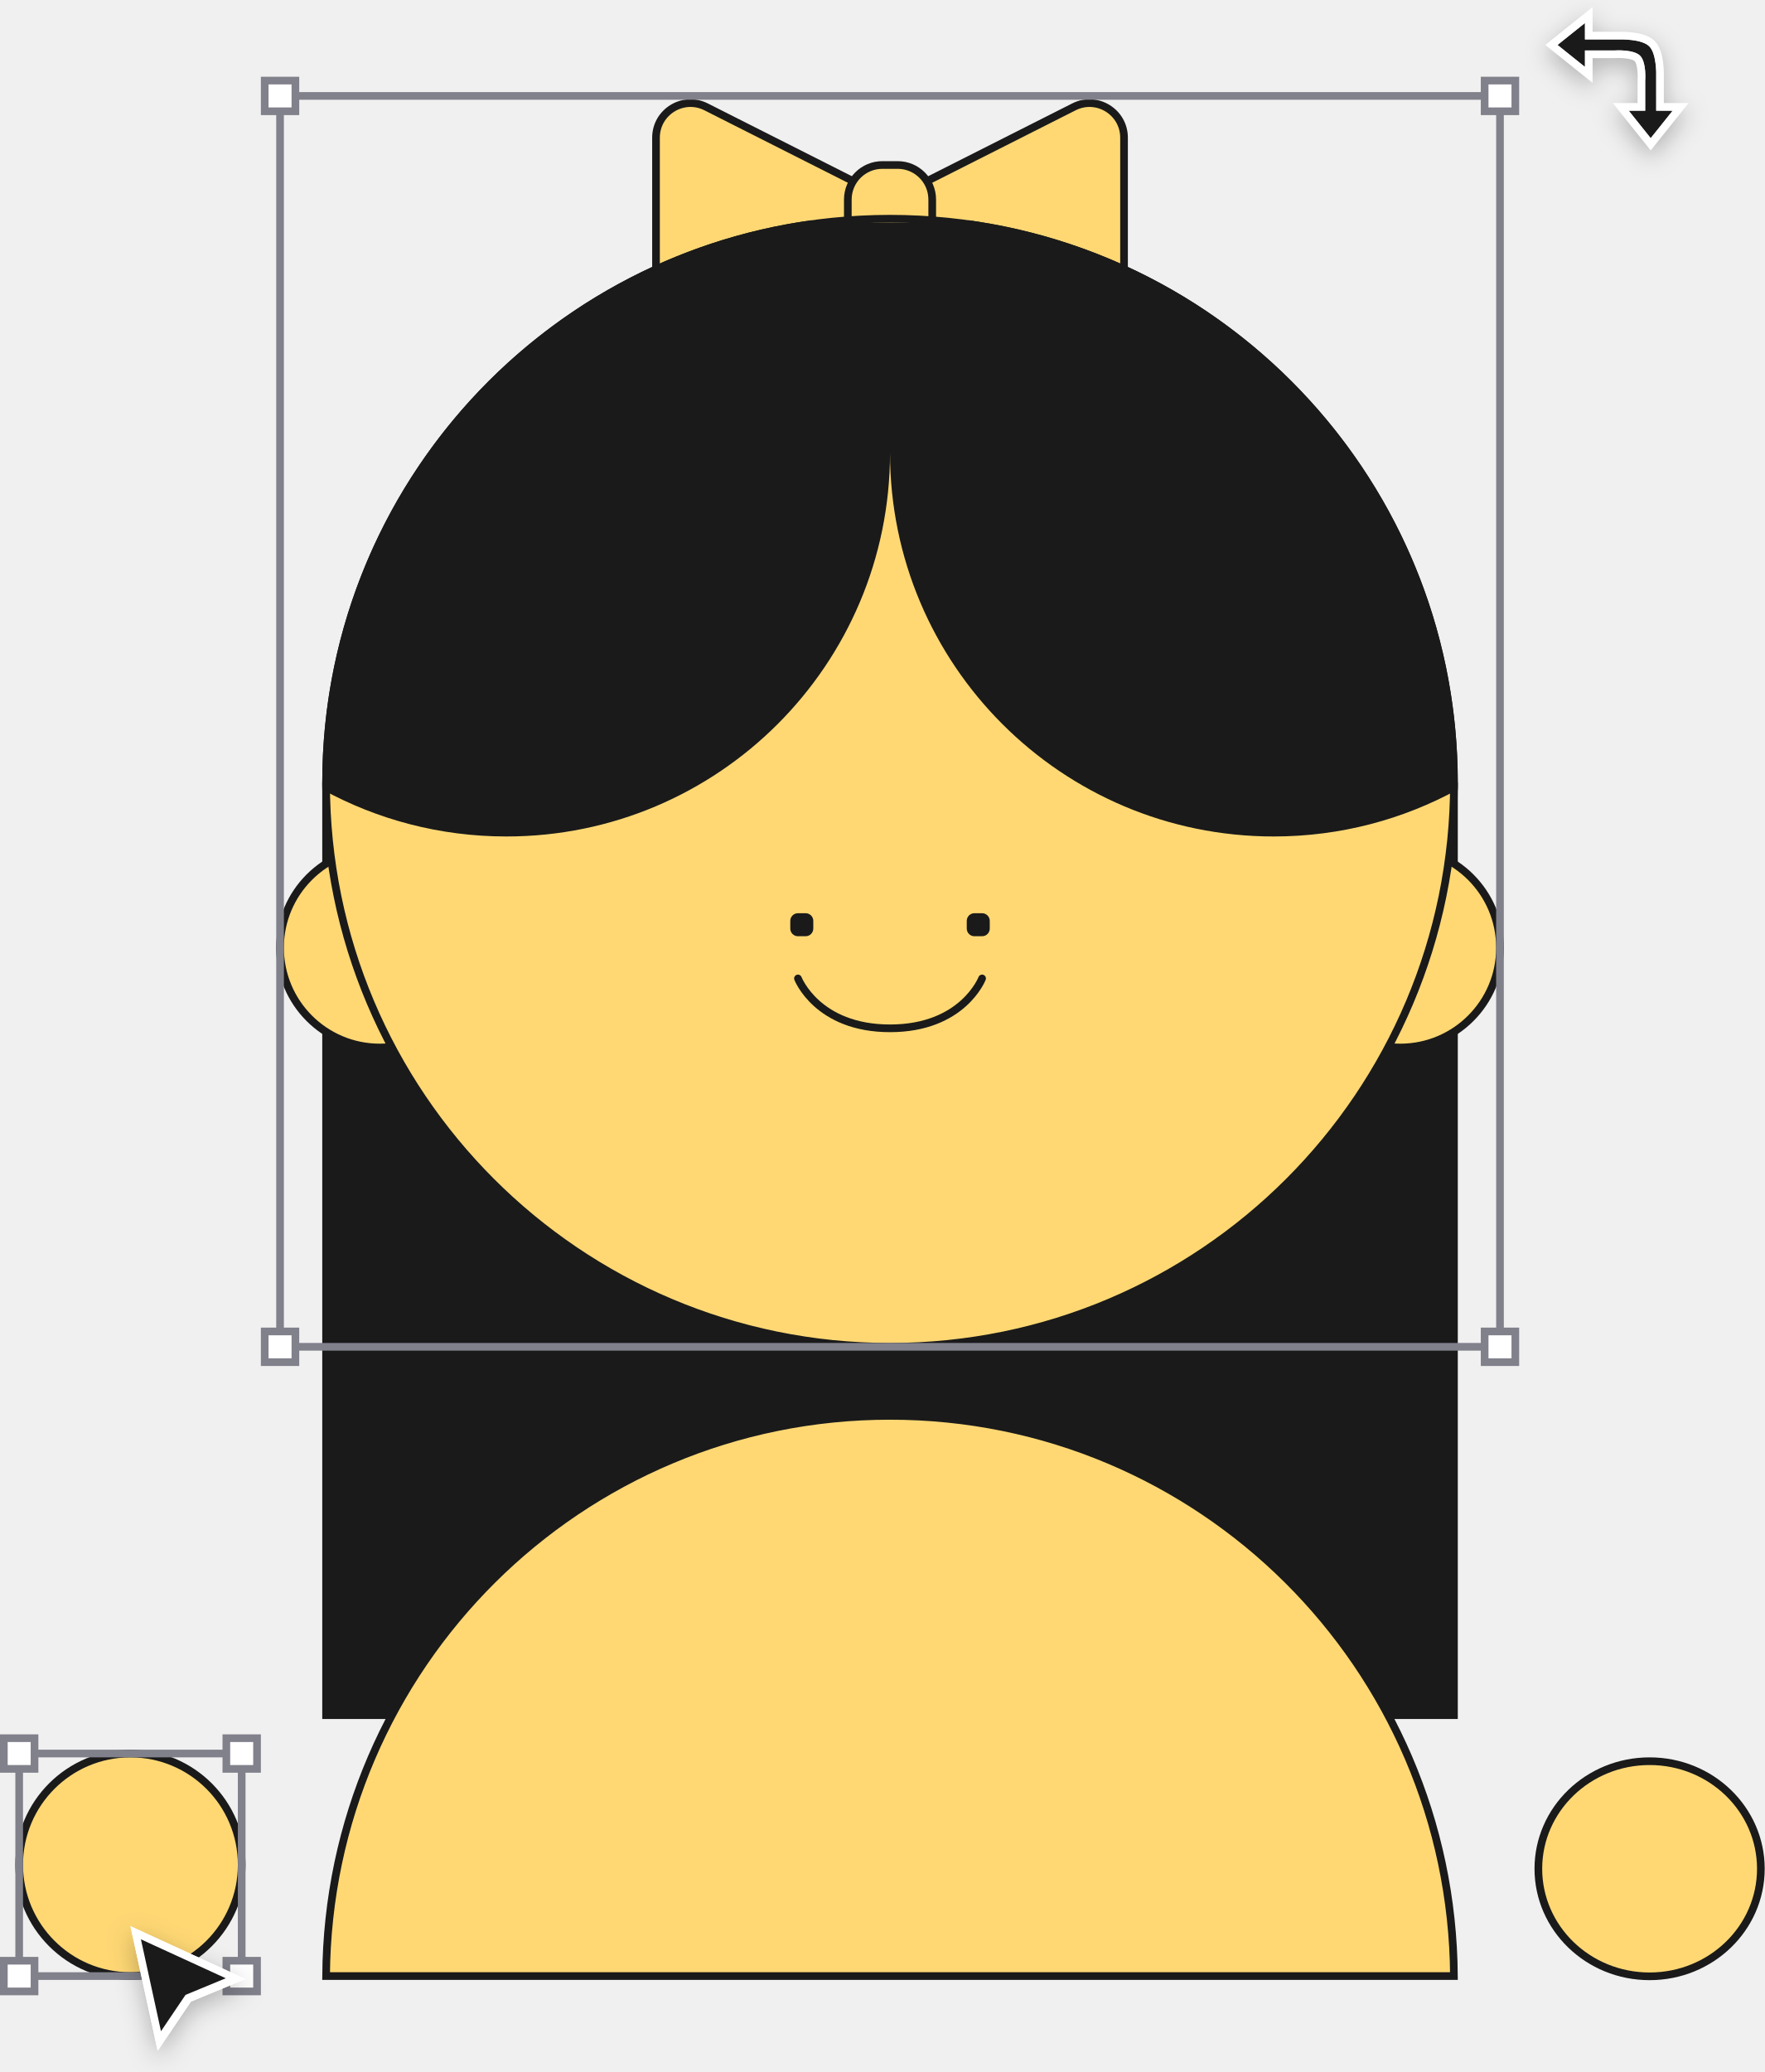
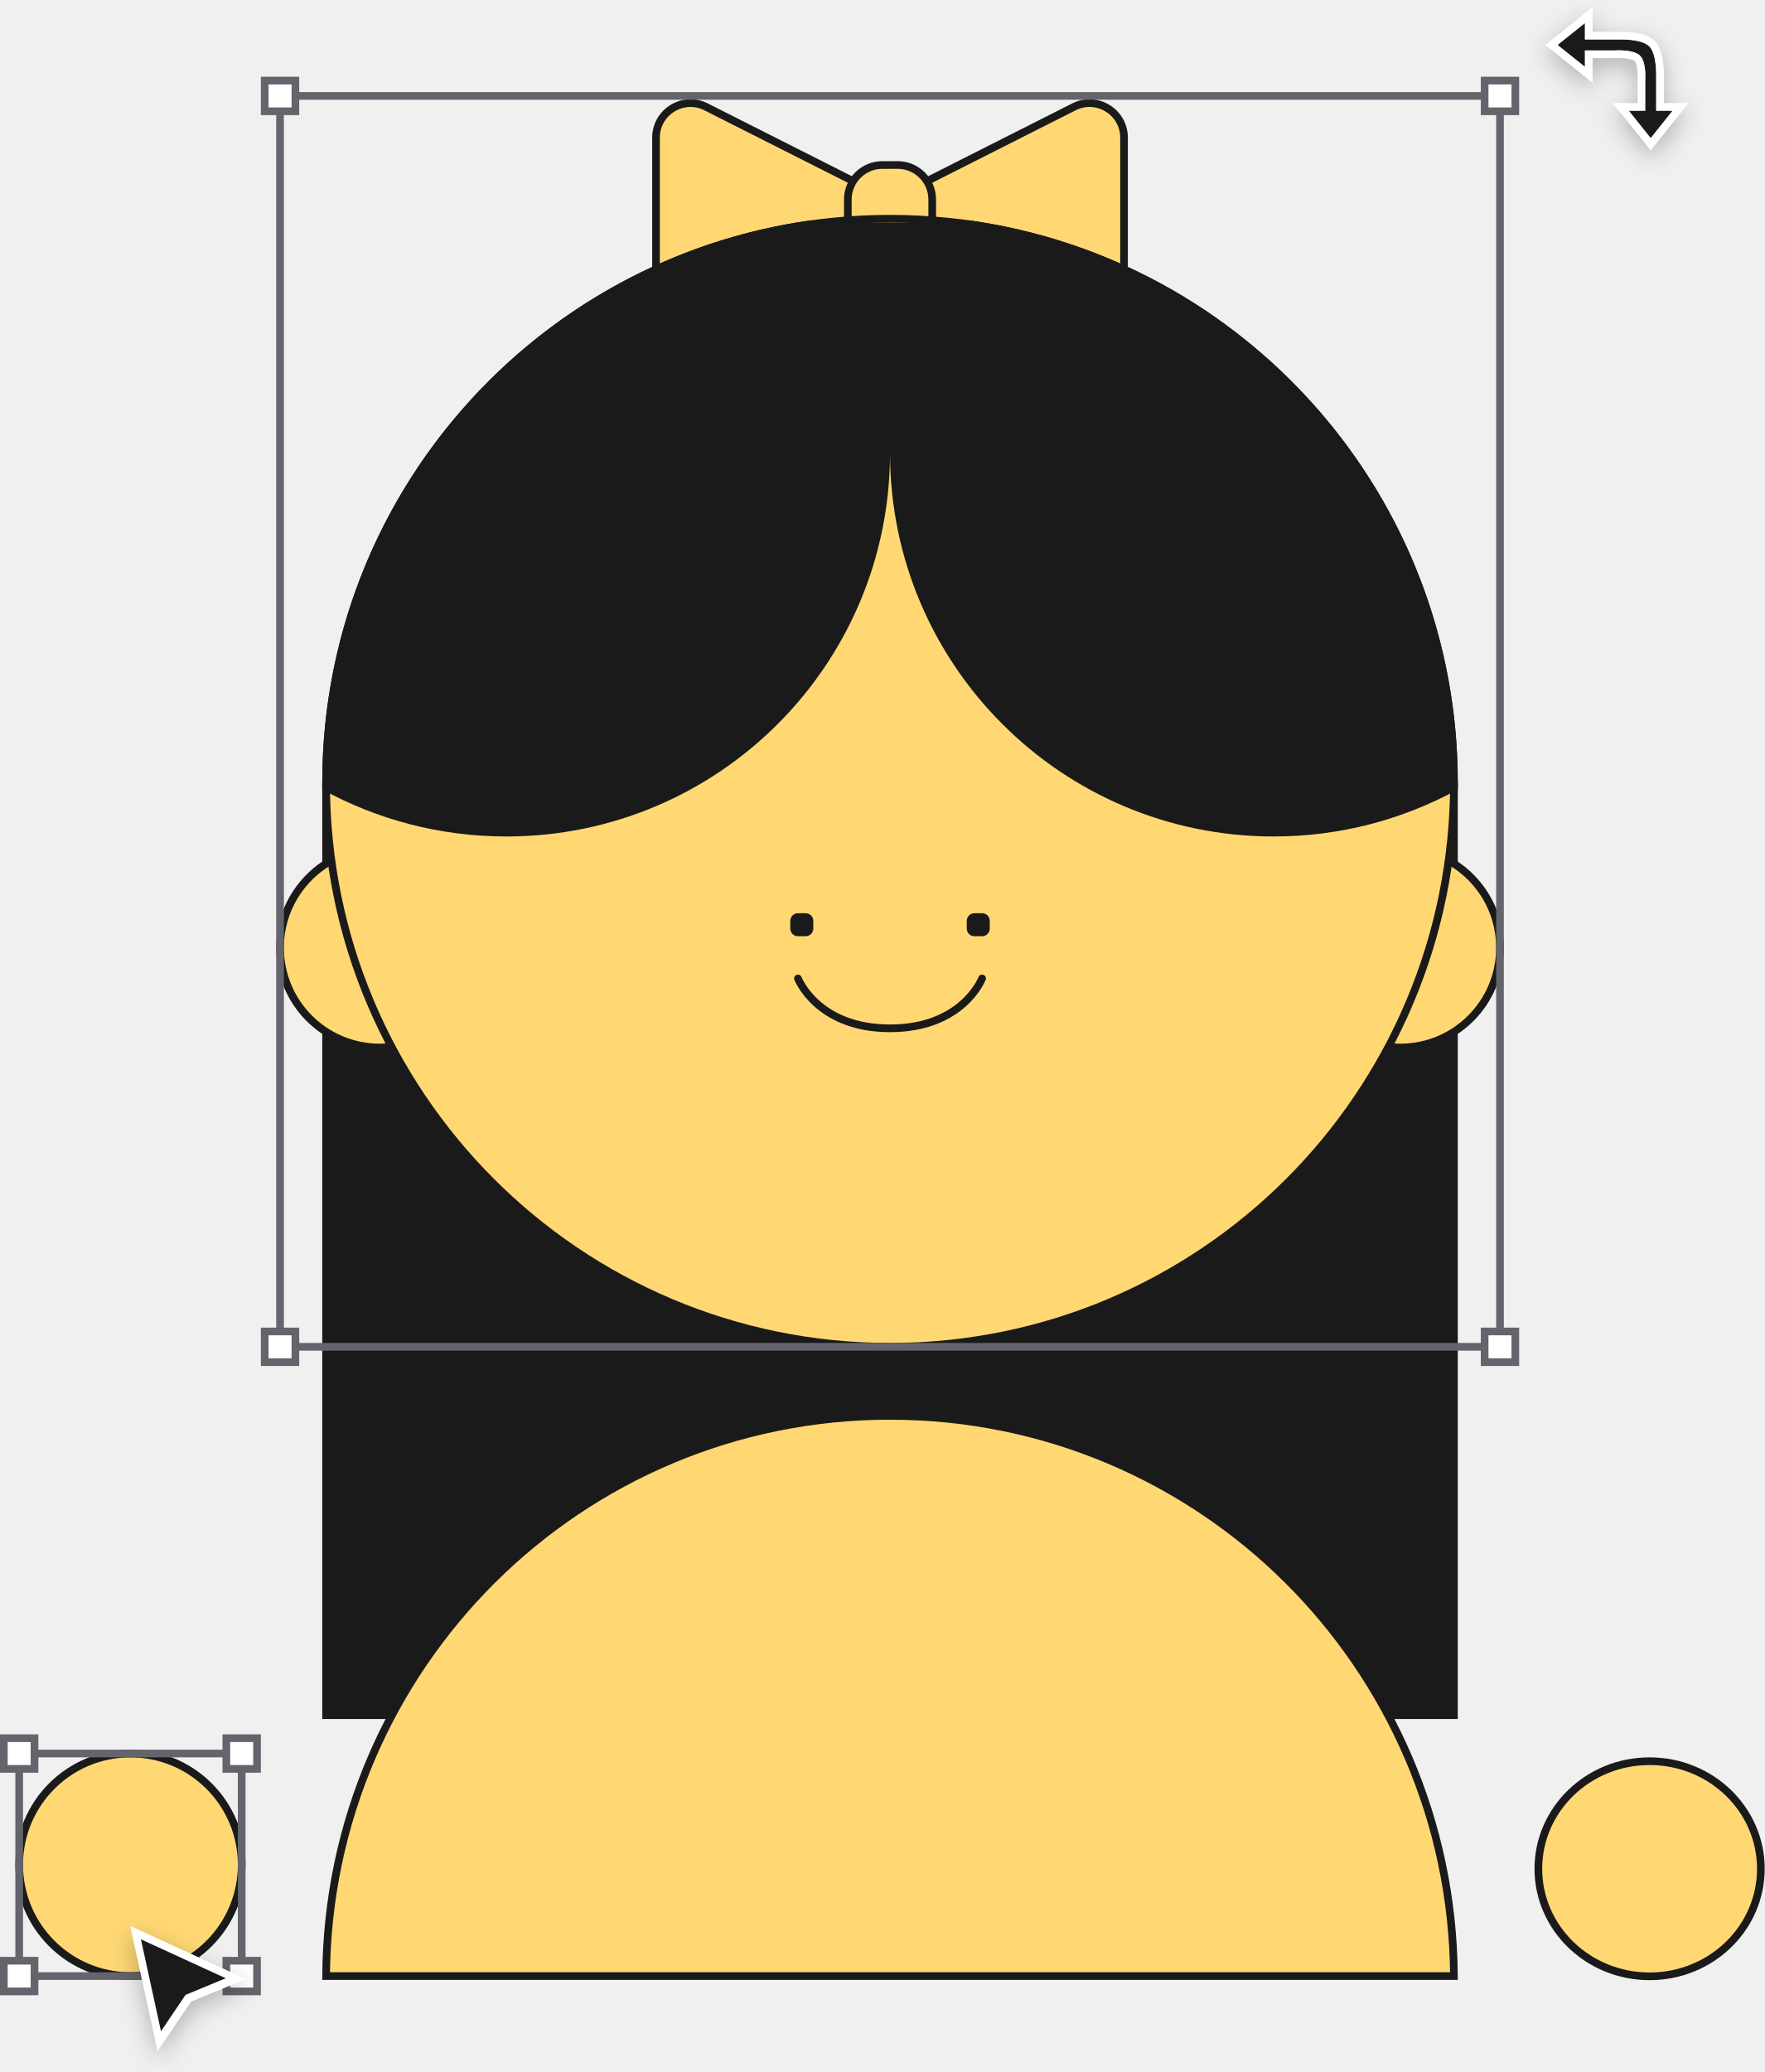
<svg xmlns="http://www.w3.org/2000/svg" width="230" height="270" viewBox="0 0 230 270" fill="none">
  <g clip-path="url(#clip0_3214_24333)">
    <rect x="42.5" y="102.5" width="147" height="121" fill="#1A1A1A" stroke="#1A1A1A" />
    <path d="M42.502 257.5C42.771 217.137 75.574 184.5 116 184.5C156.426 184.5 189.229 217.137 189.498 257.5H42.502Z" fill="#FFD874" stroke="#1A1A1A" />
    <g>
      <path d="M111.94 32.017L92.029 42.075C89.036 43.587 85.5 41.412 85.5 38.059L85.5 17.941C85.5 14.588 89.036 12.413 92.029 13.925L111.94 23.983C115.235 25.648 115.235 30.352 111.94 32.017Z" fill="#FFD874" stroke="#1A1A1A" />
      <path d="M120.06 23.983L139.971 13.925C142.964 12.413 146.5 14.588 146.5 17.941L146.5 38.059C146.5 41.412 142.964 43.587 139.971 42.075L120.06 32.017C116.765 30.352 116.765 25.648 120.06 23.983Z" fill="#FFD874" stroke="#1A1A1A" />
      <rect x="110.5" y="21.5" width="11" height="13" rx="4.5" fill="#FFD874" stroke="#1A1A1A" />
      <circle cx="182.5" cy="123.5" r="13" fill="#FFD874" stroke="#1A1A1A" />
      <circle cx="49.5" cy="123.5" r="13" fill="#FFD874" stroke="#1A1A1A" />
      <circle cx="116" cy="102" r="73.5" fill="#FFD874" stroke="#1A1A1A" />
      <rect x="103" y="119" width="3" height="3" rx="1" fill="#1A1A1A">
        <animate id="x1" attributeName="x" values="103;101;103" keyTimes="0;0.5;1" dur="400ms" begin="1s;x1.end+1.275s" fill="freeze" />
        <animate id="y1" attributeName="y" values="119;121;119" keyTimes="0;0.5;1" dur="400ms" begin="1s;y1.end+1.275s" fill="freeze" />
        <animate id="width1" attributeName="width" values="3;7;3" keyTimes="0;0.5;1" dur="400ms" begin="1s;width1.end+1.275s" fill="freeze" />
        <animate id="height1" attributeName="height" values="3;1;3" keyTimes="0;0.5;1" dur="400ms" begin="1s;height1.end+1.275s" fill="freeze" />
      </rect>
      <rect x="126" y="119" width="3" height="3" rx="1" fill="#1A1A1A">
        <animate id="x2" attributeName="x" values="126;124;126" keyTimes="0;0.5;1" dur="400ms" begin="1s;x2.end+1.275s" fill="freeze" />
        <animate id="y2" attributeName="y" values="119;121;119" keyTimes="0;0.5;1" dur="400ms" begin="1s;y2.end+1.275s" fill="freeze" />
        <animate id="width2" attributeName="width" values="3;7;3" keyTimes="0;0.5;1" dur="400ms" begin="1s;width2.end+1.275s" fill="freeze" />
        <animate id="height2" attributeName="height" values="3;1;3" keyTimes="0;0.5;1" dur="400ms" begin="1s;height2.end+1.275s" fill="freeze" />
      </rect>
      <path d="M104 127.5C104 127.5 106.5 134 116 134C125.5 134 128 127.5 128 127.5" stroke="#1A1A1A" stroke-linecap="round" />
      <path fill-rule="evenodd" clip-rule="evenodd" d="M116 59C116 86.614 93.614 109 66 109C57.305 109 49.128 106.78 42.005 102.877C42.002 102.585 42 102.293 42 102C42 64.6 69.746 33.679 105.777 28.7C112.191 37.108 116 47.609 116 59ZM126.223 28.7C119.809 37.108 116 47.609 116 59C116 86.614 138.386 109 166 109C174.695 109 182.872 106.78 189.995 102.877C189.998 102.585 190 102.293 190 102C190 64.6 162.254 33.679 126.223 28.7Z" fill="#1A1A1A" />
      <rect x="105" y="29" width="22" height="30" fill="#1A1A1A" />
-       <rect x="36.5" y="12.5" width="159" height="163" stroke="#81818c" />
-       <rect x="34.5" y="10.5" width="4" height="4" fill="white" stroke="#81818c" />
-       <rect x="34.5" y="173.5" width="4" height="4" fill="white" stroke="#81818c" />
-       <rect x="193.5" y="10.5" width="4" height="4" fill="white" stroke="#81818c" />
-       <rect x="193.5" y="173.5" width="4" height="4" fill="white" stroke="#81818c" />
+       <rect x="36.5" y="12.5" width="159" height="163" stroke="#64646c" />
+       <rect x="34.5" y="10.5" width="4" height="4" fill="white" stroke="#64646c" />
+       <rect x="34.5" y="173.5" width="4" height="4" fill="white" stroke="#64646c" />
+       <rect x="193.5" y="10.5" width="4" height="4" fill="white" stroke="#64646c" />
+       <rect x="193.5" y="173.5" width="4" height="4" fill="white" stroke="#64646c" />
      <animateTransform id="anim1" attributeName="transform" type="rotate" values="0 123 99; 0 123 99; 7 123 99; 7 123 99; 0 123 99; 0 123 99" keyTimes="0;0.1;0.3;0.7;0.9;1" keySplines="0.25 0.1 0.25 1; 0.25 0.1 0.25 1; 0.25 0.1 0.25 1; 0.25 0.1 0.25 1; 0.25 0.1 0.25 1; 0.25 0.1 0.25 1" dur="1350ms" begin="1s;anim1.end+2s" fill="freeze" />
    </g>
    <path d="M229.5 243.516C229.5 251.242 223.024 257.532 215 257.532C206.976 257.532 200.5 251.242 200.5 243.516C200.5 235.791 206.976 229.5 215 229.5C223.024 229.5 229.5 235.791 229.5 243.516Z" fill="#FFD874" stroke="#1A1A1A" />
    <g>
      <circle cx="17" cy="243" r="14.5" fill="#FFD874" stroke="#1A1A1A" />
-       <rect x="2.5" y="228.5" width="29" height="29" stroke="#81818c" />
-       <rect x="0.5" y="226.5" width="4" height="4" fill="white" stroke="#81818c" />
-       <rect x="0.5" y="255.5" width="4" height="4" fill="white" stroke="#81818c" />
-       <rect x="29.5" y="226.5" width="4" height="4" fill="white" stroke="#81818c" />
-       <rect x="29.5" y="255.5" width="4" height="4" fill="white" stroke="#81818c" />
+       <rect x="2.5" y="228.5" width="29" height="29" stroke="#64646c" />
+       <rect x="0.5" y="226.5" width="4" height="4" fill="white" stroke="#64646c" />
+       <rect x="0.5" y="255.5" width="4" height="4" fill="white" stroke="#64646c" />
+       <rect x="29.5" y="226.5" width="4" height="4" fill="white" stroke="#64646c" />
+       <rect x="29.5" y="255.5" width="4" height="4" fill="white" stroke="#64646c" />
      <g filter="url(#filter0_d_3214_24333)">
        <path fill-rule="evenodd" clip-rule="evenodd" d="M32 257.883L17 251L20.548 267.25L24.883 260.832L32 257.883V257.883Z" fill="white" />
        <path d="M30.718 257.859L24.686 260.358L24.544 260.417L24.458 260.545L20.793 265.97L17.72 251.895L30.718 257.859Z" stroke="white" stroke-width="1.026" stroke-miterlimit="16" />
      </g>
      <path d="M28.27 257.762L24 259.53L23.872 259.583L23.795 259.698L21.202 263.537L19.014 253.514L28.27 257.762Z" fill="#1A1A1A" stroke="#1A1A1A" stroke-width="0.921" stroke-miterlimit="16" />
      <animateTransform id="anim2" attributeName="transform" type="translate" values="0,0;5,-42;21,-55;5,-42;21,-55;5,-42;21,-55;5,-42;5,-42;0,0" keyTimes="0;0.1;0.2;0.3;0.4;0.5;0.6;0.7;0.9;1" keySplines="0.25 0.1 0.25 1; 0.25 0.1 0.25 1; 0.25 0.1 0.25 1; 0.25 0.1 0.25 1; 0.25 0.1 0.25 1; 0.25 0.1 0.25 1; 0.25 0.1 0.25 1; 0.25 0.1 0.25 1; 0.25 0.1 0.25 1" dur="1350ms" begin="1s;anim2.end+2s" fill="freeze" />
    </g>
    <g filter="url(#filter1_d_3214_24333)">
      <path d="M206.571 3V5.143H211.214C211.214 5.143 213.975 5.059 214.956 6.039C215.936 7.02 215.857 9.786 215.857 9.786V14.429H218L215.143 18L212.286 14.429H214.429V10.5C214.429 10.5 214.617 8.115 213.761 7.259C212.904 6.403 210.5 6.571 210.5 6.571H206.571V8.714L203 5.857L206.571 3Z" fill="#1A1A1A" />
      <path d="M211.21 4.643L211.208 4.643H207.071V3V1.96L206.259 2.61L202.688 5.467L202.2 5.857L202.688 6.248L206.259 9.105L207.071 9.755V8.714V7.071H210.5H210.518L210.535 7.07L210.535 7.07L210.535 7.07L210.535 7.07L210.535 7.07L210.539 7.07L210.556 7.069C210.572 7.068 210.595 7.067 210.627 7.065C210.689 7.063 210.781 7.06 210.894 7.058C211.121 7.056 211.431 7.062 211.764 7.092C212.098 7.123 212.443 7.178 212.745 7.269C213.054 7.362 213.276 7.481 213.407 7.613C213.538 7.744 213.656 7.964 213.747 8.27C213.837 8.57 213.889 8.911 213.918 9.243C213.946 9.573 213.949 9.88 213.945 10.105C213.943 10.217 213.939 10.308 213.936 10.37C213.934 10.401 213.933 10.425 213.932 10.44L213.93 10.457L213.93 10.46L213.93 10.461L213.93 10.461L213.93 10.461L213.93 10.461L213.929 10.48V10.5V13.929H212.286H211.245L211.895 14.741L214.752 18.312L215.143 18.8L215.533 18.312L218.39 14.741L219.04 13.929H218H216.357V9.792L216.357 9.789L216.358 9.763C216.358 9.74 216.358 9.708 216.359 9.667C216.359 9.584 216.358 9.467 216.354 9.324C216.346 9.038 216.324 8.645 216.27 8.218C216.216 7.792 216.129 7.321 215.985 6.882C215.844 6.451 215.633 6.01 215.309 5.686C214.985 5.362 214.544 5.152 214.113 5.01C213.675 4.867 213.204 4.78 212.779 4.727C212.352 4.674 211.96 4.653 211.674 4.645C211.531 4.641 211.414 4.641 211.332 4.641C211.291 4.641 211.259 4.642 211.236 4.642L211.21 4.643Z" stroke="white" />
      <animateTransform id="anim3" attributeName="transform" type="translate" values="-2 0; -2 0; 8, 15; 8, 15; -2 0;-2 0" keyTimes="0;0.1;0.3;0.7;0.9;1" keySplines="0.25 0.1 0.25 1; 0.25 0.1 0.25 1; 0.25 0.1 0.25 1; 0.25 0.1 0.25 1; 0.25 0.1 0.25 1; 0.25 0.1 0.25 1" dur="1350ms" begin="1s;anim3.end+2s" fill="freeze" />
    </g>
  </g>
  <defs>
    <filter id="filter0_d_3214_24333" x="13.923" y="248.949" width="21.154" height="22.404" filterUnits="userSpaceOnUse" color-interpolation-filters="sRGB">
      <feFlood flood-opacity="0" result="BackgroundImageFix" />
      <feColorMatrix in="SourceAlpha" type="matrix" values="0 0 0 0 0 0 0 0 0 0 0 0 0 0 0 0 0 0 127 0" result="hardAlpha" />
      <feOffset dy="1.026" />
      <feGaussianBlur stdDeviation="1.538" />
      <feColorMatrix type="matrix" values="0 0 0 0 0 0 0 0 0 0 0 0 0 0 0 0 0 0 0.25 0" />
      <feBlend mode="normal" in2="BackgroundImageFix" result="effect1_dropShadow_3214_24333" />
      <feBlend mode="normal" in="SourceGraphic" in2="effect1_dropShadow_3214_24333" result="shape" />
    </filter>
    <filter id="filter1_d_3214_24333" x="198.398" y="-1.081" width="24.68" height="24.681" filterUnits="userSpaceOnUse" color-interpolation-filters="sRGB">
      <feFlood flood-opacity="0" result="BackgroundImageFix" />
      <feColorMatrix in="SourceAlpha" type="matrix" values="0 0 0 0 0 0 0 0 0 0 0 0 0 0 0 0 0 0 127 0" result="hardAlpha" />
      <feOffset dy="1" />
      <feGaussianBlur stdDeviation="1.5" />
      <feColorMatrix type="matrix" values="0 0 0 0 0 0 0 0 0 0 0 0 0 0 0 0 0 0 0.25 0" />
      <feBlend mode="normal" in2="BackgroundImageFix" result="effect1_dropShadow_3214_24333" />
      <feBlend mode="normal" in="SourceGraphic" in2="effect1_dropShadow_3214_24333" result="shape" />
    </filter>
    <clipPath id="clip0_3214_24333">
      <rect width="230" height="270" fill="white" />
    </clipPath>
  </defs>
</svg>
